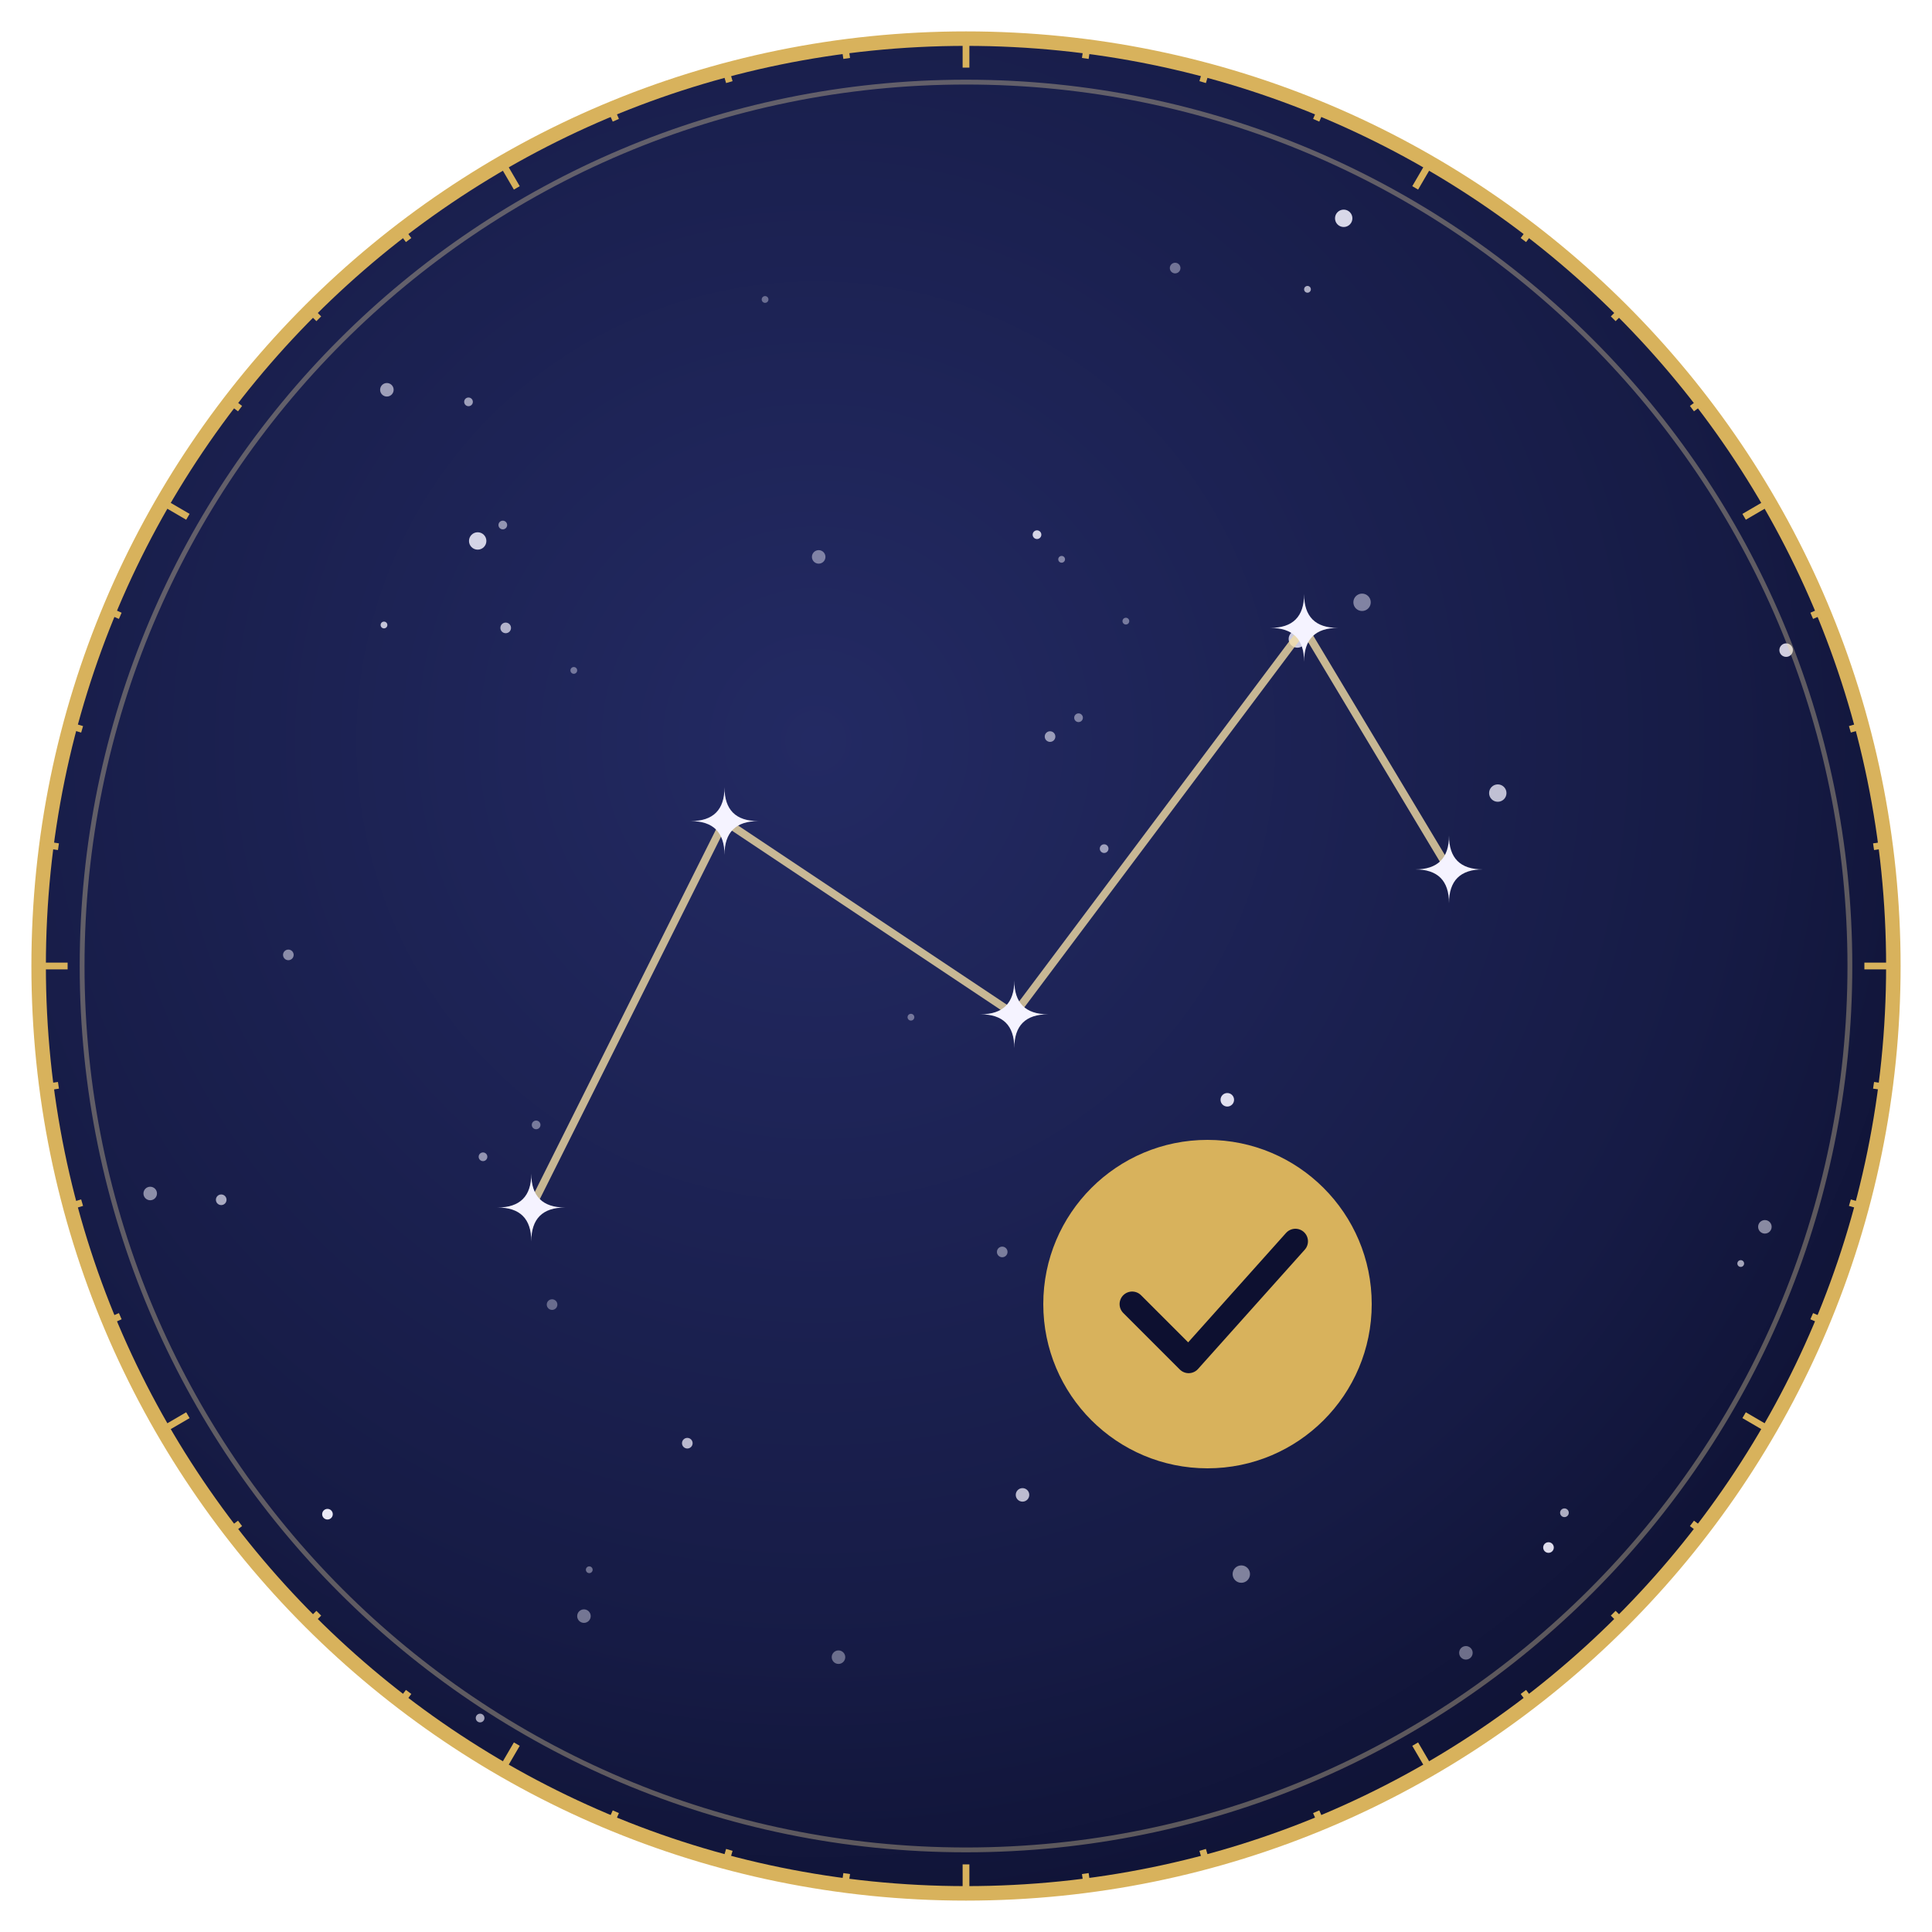
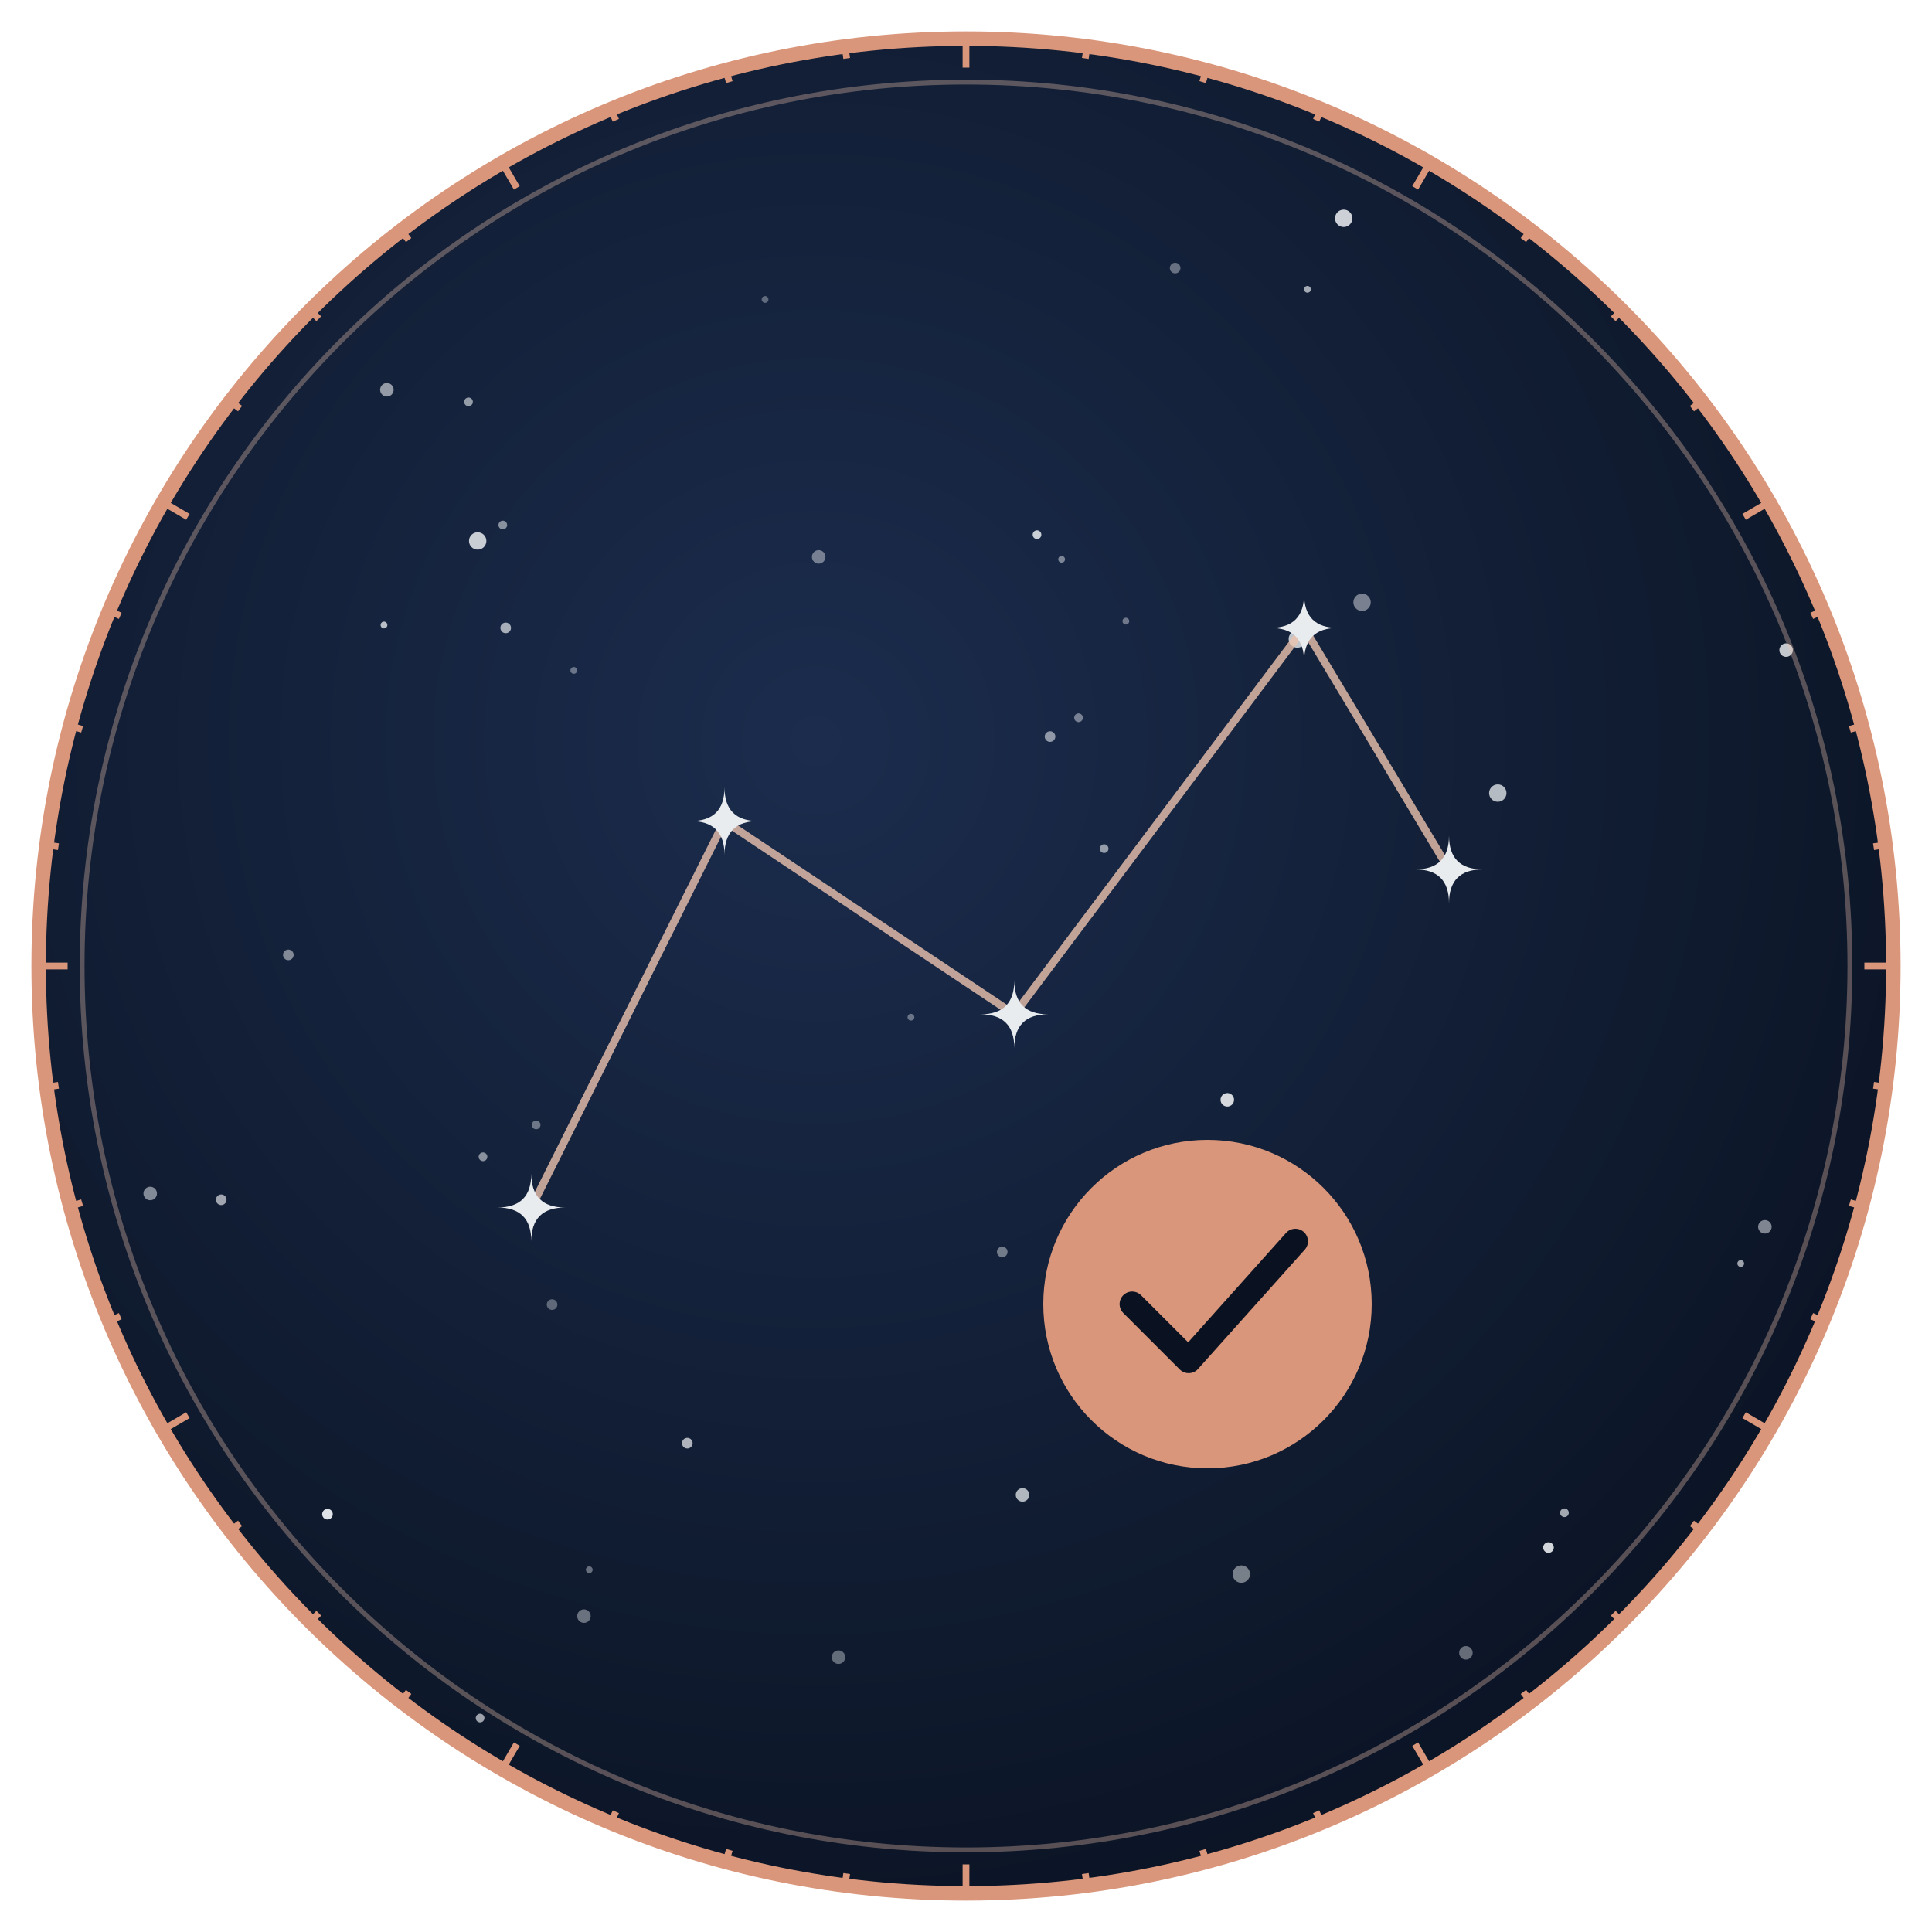
<svg xmlns="http://www.w3.org/2000/svg" viewBox="0 0 400 400" width="400" height="400" role="img" aria-hidden="true">
  <defs>
    <radialGradient id="g" cx="42%" cy="38%" r="70%">
-       <stop offset="0" stop-color="#232a63" />
-       <stop offset=".7" stop-color="#161b45" />
-       <stop offset="1" stop-color="#0d1030" />
+       <stop offset="0" stop-color="#1b2c4d" />
+       <stop offset=".7" stop-color="#0f1a2e" />
+       <stop offset="1" stop-color="#0a1222" />
    </radialGradient>
    <clipPath id="c">
      <circle cx="200.0" cy="200.0" r="192.0" />
    </clipPath>
  </defs>
  <circle cx="200.0" cy="200.0" r="192.0" fill="url(#g)" />
  <g clip-path="url(#c)">
-     <circle cx="158.4" cy="62.0" r="0.7" fill="#f5f3ff" opacity="0.36" />
-     <circle cx="219.8" cy="115.8" r="0.7" fill="#f5f3ff" opacity="0.48" />
-     <circle cx="214.7" cy="110.7" r="0.9" fill="#f5f3ff" opacity="0.85" />
-     <circle cx="104.1" cy="108.7" r="0.9" fill="#f5f3ff" opacity="0.54" />
-     <circle cx="250.8" cy="292.8" r="1.1" fill="#f5f3ff" opacity="0.40" />
-     <circle cx="242.3" cy="268.7" r="1.8" fill="#f5f3ff" opacity="0.50" />
-     <circle cx="98.9" cy="112.0" r="1.8" fill="#f5f3ff" opacity="0.85" />
-     <circle cx="282.0" cy="124.7" r="1.8" fill="#f5f3ff" opacity="0.47" />
-     <circle cx="169.5" cy="115.3" r="1.4" fill="#f5f3ff" opacity="0.45" />
-     <circle cx="122.0" cy="325.0" r="0.7" fill="#f5f3ff" opacity="0.40" />
-     <circle cx="207.5" cy="259.2" r="1.1" fill="#f5f3ff" opacity="0.44" />
-     <circle cx="365.4" cy="254.0" r="1.4" fill="#f5f3ff" opacity="0.52" />
-     <circle cx="142.3" cy="298.8" r="1.1" fill="#f5f3ff" opacity="0.73" />
-     <circle cx="79.5" cy="129.4" r="0.7" fill="#f5f3ff" opacity="0.77" />
-     <circle cx="111.0" cy="232.9" r="0.9" fill="#f5f3ff" opacity="0.42" />
-     <circle cx="114.3" cy="270.1" r="1.1" fill="#f5f3ff" opacity="0.36" />
-     <circle cx="310.1" cy="164.2" r="1.8" fill="#f5f3ff" opacity="0.76" />
-     <circle cx="31.1" cy="247.1" r="1.4" fill="#f5f3ff" opacity="0.53" />
-     <circle cx="100.0" cy="239.5" r="0.9" fill="#f5f3ff" opacity="0.55" />
-     <circle cx="67.8" cy="313.5" r="1.1" fill="#f5f3ff" opacity="0.95" />
-     <circle cx="228.6" cy="175.7" r="0.9" fill="#f5f3ff" opacity="0.60" />
-     <circle cx="270.7" cy="59.9" r="0.7" fill="#f5f3ff" opacity="0.68" />
-     <circle cx="233.1" cy="128.6" r="0.7" fill="#f5f3ff" opacity="0.42" />
-     <circle cx="211.7" cy="309.5" r="1.4" fill="#f5f3ff" opacity="0.74" />
-     <circle cx="80.1" cy="80.7" r="1.4" fill="#f5f3ff" opacity="0.60" />
-     <circle cx="99.4" cy="355.7" r="0.9" fill="#f5f3ff" opacity="0.65" />
-     <circle cx="97.0" cy="83.2" r="0.9" fill="#f5f3ff" opacity="0.60" />
-     <circle cx="104.7" cy="130.0" r="1.1" fill="#f5f3ff" opacity="0.69" />
-     <circle cx="360.4" cy="261.6" r="0.7" fill="#f5f3ff" opacity="0.65" />
-     <circle cx="369.8" cy="134.6" r="1.4" fill="#f5f3ff" opacity="0.83" />
-     <circle cx="257.0" cy="325.9" r="1.8" fill="#f5f3ff" opacity="0.48" />
-     <circle cx="320.6" cy="320.4" r="1.1" fill="#f5f3ff" opacity="0.90" />
-     <circle cx="254.1" cy="227.7" r="1.4" fill="#f5f3ff" opacity="0.91" />
-     <circle cx="323.9" cy="313.2" r="0.9" fill="#f5f3ff" opacity="0.68" />
-     <circle cx="268.6" cy="132.3" r="1.8" fill="#f5f3ff" opacity="0.81" />
-     <circle cx="188.6" cy="210.6" r="0.7" fill="#f5f3ff" opacity="0.40" />
-     <circle cx="278.2" cy="45.2" r="1.8" fill="#f5f3ff" opacity="0.87" />
-     <circle cx="243.3" cy="55.5" r="1.1" fill="#f5f3ff" opacity="0.40" />
-     <circle cx="118.8" cy="138.8" r="0.7" fill="#f5f3ff" opacity="0.40" />
-     <circle cx="217.4" cy="152.5" r="1.1" fill="#f5f3ff" opacity="0.58" />
-     <circle cx="303.5" cy="342.2" r="1.4" fill="#f5f3ff" opacity="0.41" />
-     <circle cx="45.8" cy="248.4" r="1.1" fill="#f5f3ff" opacity="0.66" />
-     <circle cx="173.6" cy="343.1" r="1.4" fill="#f5f3ff" opacity="0.39" />
-     <circle cx="120.9" cy="334.6" r="1.4" fill="#f5f3ff" opacity="0.42" />
-     <circle cx="223.3" cy="148.6" r="0.9" fill="#f5f3ff" opacity="0.46" />
-     <circle cx="59.7" cy="197.7" r="1.1" fill="#f5f3ff" opacity="0.51" />
-     <path d="M110 250 L150 170 L210 210 L270 130 L300 180" fill="none" stroke="#f1dca4" stroke-width="1.6" opacity=".8" />
-     <path d="M110 243 Q110 250 117 250 Q110 250 110 257 Q110 250 103 250 Q110 250 110 243Z" fill="#f5f3ff" />
-     <path d="M150 163 Q150 170 157 170 Q150 170 150 177 Q150 170 143 170 Q150 170 150 163Z" fill="#f5f3ff" />
-     <path d="M210 203 Q210 210 217 210 Q210 210 210 217 Q210 210 203 210 Q210 210 210 203Z" fill="#f5f3ff" />
-     <path d="M270 123 Q270 130 277 130 Q270 130 270 137 Q270 130 263 130 Q270 130 270 123Z" fill="#f5f3ff" />
-     <path d="M300 173 Q300 180 307 180 Q300 180 300 187 Q300 180 293 180 Q300 180 300 173Z" fill="#f5f3ff" />
-     <circle cx="250" cy="270" r="34" fill="#d8b25c" />
-     <path d="M234.4 270 L246.1 281.7 L268.2 257.0" fill="none" stroke="#0d1030" stroke-width="5.2" stroke-linecap="round" stroke-linejoin="round" />
+     <circle cx="158.4" cy="62.0" r="0.7" fill="#e9ecef" opacity="0.36" />
+     <circle cx="219.8" cy="115.8" r="0.7" fill="#e9ecef" opacity="0.48" />
+     <circle cx="214.7" cy="110.7" r="0.9" fill="#e9ecef" opacity="0.85" />
+     <circle cx="104.1" cy="108.7" r="0.9" fill="#e9ecef" opacity="0.54" />
+     <circle cx="250.8" cy="292.8" r="1.1" fill="#e9ecef" opacity="0.40" />
+     <circle cx="242.3" cy="268.7" r="1.8" fill="#e9ecef" opacity="0.50" />
+     <circle cx="98.9" cy="112.0" r="1.8" fill="#e9ecef" opacity="0.85" />
+     <circle cx="282.0" cy="124.7" r="1.8" fill="#e9ecef" opacity="0.47" />
+     <circle cx="169.5" cy="115.3" r="1.4" fill="#e9ecef" opacity="0.45" />
+     <circle cx="122.0" cy="325.0" r="0.7" fill="#e9ecef" opacity="0.40" />
+     <circle cx="207.5" cy="259.2" r="1.1" fill="#e9ecef" opacity="0.44" />
+     <circle cx="365.4" cy="254.0" r="1.4" fill="#e9ecef" opacity="0.52" />
+     <circle cx="142.3" cy="298.8" r="1.1" fill="#e9ecef" opacity="0.73" />
+     <circle cx="79.5" cy="129.4" r="0.7" fill="#e9ecef" opacity="0.77" />
+     <circle cx="111.0" cy="232.9" r="0.9" fill="#e9ecef" opacity="0.42" />
+     <circle cx="114.3" cy="270.1" r="1.1" fill="#e9ecef" opacity="0.36" />
+     <circle cx="310.1" cy="164.2" r="1.8" fill="#e9ecef" opacity="0.76" />
+     <circle cx="31.1" cy="247.1" r="1.4" fill="#e9ecef" opacity="0.53" />
+     <circle cx="100.0" cy="239.5" r="0.9" fill="#e9ecef" opacity="0.55" />
+     <circle cx="67.8" cy="313.5" r="1.1" fill="#e9ecef" opacity="0.95" />
+     <circle cx="228.6" cy="175.7" r="0.9" fill="#e9ecef" opacity="0.60" />
+     <circle cx="270.7" cy="59.9" r="0.7" fill="#e9ecef" opacity="0.68" />
+     <circle cx="233.1" cy="128.6" r="0.7" fill="#e9ecef" opacity="0.42" />
+     <circle cx="211.7" cy="309.5" r="1.4" fill="#e9ecef" opacity="0.74" />
+     <circle cx="80.1" cy="80.7" r="1.4" fill="#e9ecef" opacity="0.60" />
+     <circle cx="99.4" cy="355.7" r="0.9" fill="#e9ecef" opacity="0.65" />
+     <circle cx="97.0" cy="83.2" r="0.9" fill="#e9ecef" opacity="0.60" />
+     <circle cx="104.7" cy="130.0" r="1.1" fill="#e9ecef" opacity="0.69" />
+     <circle cx="360.4" cy="261.6" r="0.7" fill="#e9ecef" opacity="0.65" />
+     <circle cx="369.8" cy="134.6" r="1.4" fill="#e9ecef" opacity="0.83" />
+     <circle cx="257.0" cy="325.9" r="1.8" fill="#e9ecef" opacity="0.48" />
+     <circle cx="320.6" cy="320.4" r="1.1" fill="#e9ecef" opacity="0.90" />
+     <circle cx="254.1" cy="227.7" r="1.4" fill="#e9ecef" opacity="0.91" />
+     <circle cx="323.9" cy="313.2" r="0.9" fill="#e9ecef" opacity="0.68" />
+     <circle cx="268.6" cy="132.3" r="1.8" fill="#e9ecef" opacity="0.81" />
+     <circle cx="188.6" cy="210.6" r="0.7" fill="#e9ecef" opacity="0.40" />
+     <circle cx="278.2" cy="45.2" r="1.8" fill="#e9ecef" opacity="0.87" />
+     <circle cx="243.3" cy="55.5" r="1.1" fill="#e9ecef" opacity="0.40" />
+     <circle cx="118.8" cy="138.8" r="0.7" fill="#e9ecef" opacity="0.40" />
+     <circle cx="217.4" cy="152.5" r="1.1" fill="#e9ecef" opacity="0.58" />
+     <circle cx="303.5" cy="342.2" r="1.4" fill="#e9ecef" opacity="0.41" />
+     <circle cx="45.8" cy="248.4" r="1.1" fill="#e9ecef" opacity="0.66" />
+     <circle cx="173.6" cy="343.1" r="1.4" fill="#e9ecef" opacity="0.39" />
+     <circle cx="120.9" cy="334.6" r="1.4" fill="#e9ecef" opacity="0.42" />
+     <circle cx="223.3" cy="148.6" r="0.9" fill="#e9ecef" opacity="0.46" />
+     <circle cx="59.7" cy="197.7" r="1.1" fill="#e9ecef" opacity="0.51" />
+     <path d="M110 250 L150 170 L210 210 L270 130 L300 180" fill="none" stroke="#ebc2ae" stroke-width="1.6" opacity=".8" />
+     <path d="M110 243 Q110 250 117 250 Q110 250 110 257 Q110 250 103 250 Q110 250 110 243Z" fill="#e9ecef" />
+     <path d="M150 163 Q150 170 157 170 Q150 170 150 177 Q150 170 143 170 Q150 170 150 163Z" fill="#e9ecef" />
+     <path d="M210 203 Q210 210 217 210 Q210 210 210 217 Q210 210 203 210 Q210 210 210 203Z" fill="#e9ecef" />
+     <path d="M270 123 Q270 130 277 130 Q270 130 270 137 Q270 130 263 130 Q270 130 270 123Z" fill="#e9ecef" />
+     <path d="M300 173 Q300 180 307 180 Q300 180 300 187 Q300 180 293 180 Q300 180 300 173Z" fill="#e9ecef" />
+     <circle cx="250" cy="270" r="34" fill="#d9967a" />
+     <path d="M234.4 270 L246.1 281.7 L268.2 257.0" fill="none" stroke="#0a1222" stroke-width="5.2" stroke-linecap="round" stroke-linejoin="round" />
  </g>
-   <circle cx="200.0" cy="200.0" r="192.0" fill="none" stroke="#d8b25c" stroke-width="3" />
-   <circle cx="200.0" cy="200.0" r="183.0" fill="none" stroke="rgba(241,220,164,.34)" stroke-width="1" />
-   <g stroke="#d8b25c" stroke-width="1.4">
+   <circle cx="200.0" cy="200.0" r="192.0" fill="none" stroke="#d9967a" stroke-width="3" />
+   <circle cx="200.0" cy="200.0" r="183.0" fill="none" stroke="rgba(235,194,174,.34)" stroke-width="1" />
+   <g stroke="#d9967a" stroke-width="1.4">
    <line x1="393.0" y1="200.0" x2="386.0" y2="200.0" />
    <line x1="391.3" y1="225.2" x2="387.9" y2="224.7" />
    <line x1="386.4" y1="250.0" x2="383.0" y2="249.0" />
    <line x1="378.3" y1="273.9" x2="375.1" y2="272.5" />
    <line x1="367.1" y1="296.5" x2="361.1" y2="293.0" />
    <line x1="353.1" y1="317.5" x2="350.3" y2="315.4" />
    <line x1="336.5" y1="336.5" x2="334.0" y2="334.0" />
    <line x1="317.5" y1="353.1" x2="315.4" y2="350.3" />
    <line x1="296.5" y1="367.1" x2="293.0" y2="361.1" />
    <line x1="273.9" y1="378.3" x2="272.5" y2="375.1" />
    <line x1="250.0" y1="386.4" x2="249.0" y2="383.0" />
    <line x1="225.2" y1="391.3" x2="224.7" y2="387.9" />
    <line x1="200.0" y1="393.0" x2="200.0" y2="386.0" />
    <line x1="174.8" y1="391.3" x2="175.3" y2="387.9" />
    <line x1="150.0" y1="386.4" x2="151.0" y2="383.0" />
    <line x1="126.1" y1="378.3" x2="127.5" y2="375.1" />
    <line x1="103.5" y1="367.1" x2="107.0" y2="361.1" />
    <line x1="82.5" y1="353.1" x2="84.6" y2="350.3" />
    <line x1="63.5" y1="336.5" x2="66.0" y2="334.0" />
    <line x1="46.9" y1="317.5" x2="49.7" y2="315.4" />
    <line x1="32.9" y1="296.5" x2="38.9" y2="293.0" />
    <line x1="21.7" y1="273.9" x2="24.9" y2="272.5" />
    <line x1="13.6" y1="250.0" x2="17.0" y2="249.0" />
    <line x1="8.7" y1="225.2" x2="12.1" y2="224.7" />
    <line x1="7.0" y1="200.0" x2="14.0" y2="200.0" />
    <line x1="8.7" y1="174.8" x2="12.1" y2="175.3" />
    <line x1="13.6" y1="150.0" x2="17.0" y2="151.0" />
    <line x1="21.7" y1="126.1" x2="24.9" y2="127.5" />
    <line x1="32.9" y1="103.5" x2="38.9" y2="107.0" />
    <line x1="46.9" y1="82.5" x2="49.7" y2="84.6" />
    <line x1="63.5" y1="63.5" x2="66.0" y2="66.0" />
    <line x1="82.5" y1="46.9" x2="84.6" y2="49.7" />
    <line x1="103.5" y1="32.9" x2="107.0" y2="38.9" />
    <line x1="126.1" y1="21.7" x2="127.5" y2="24.9" />
    <line x1="150.0" y1="13.6" x2="151.0" y2="17.0" />
    <line x1="174.8" y1="8.7" x2="175.3" y2="12.1" />
    <line x1="200.0" y1="7.0" x2="200.0" y2="14.0" />
    <line x1="225.2" y1="8.7" x2="224.7" y2="12.1" />
    <line x1="250.0" y1="13.6" x2="249.0" y2="17.0" />
    <line x1="273.9" y1="21.7" x2="272.5" y2="24.9" />
    <line x1="296.5" y1="32.9" x2="293.0" y2="38.9" />
    <line x1="317.5" y1="46.9" x2="315.4" y2="49.7" />
    <line x1="336.5" y1="63.5" x2="334.0" y2="66.0" />
    <line x1="353.1" y1="82.5" x2="350.3" y2="84.6" />
    <line x1="367.1" y1="103.5" x2="361.1" y2="107.0" />
    <line x1="378.3" y1="126.1" x2="375.1" y2="127.5" />
    <line x1="386.4" y1="150.0" x2="383.0" y2="151.0" />
    <line x1="391.3" y1="174.8" x2="387.9" y2="175.3" />
  </g>
</svg>
